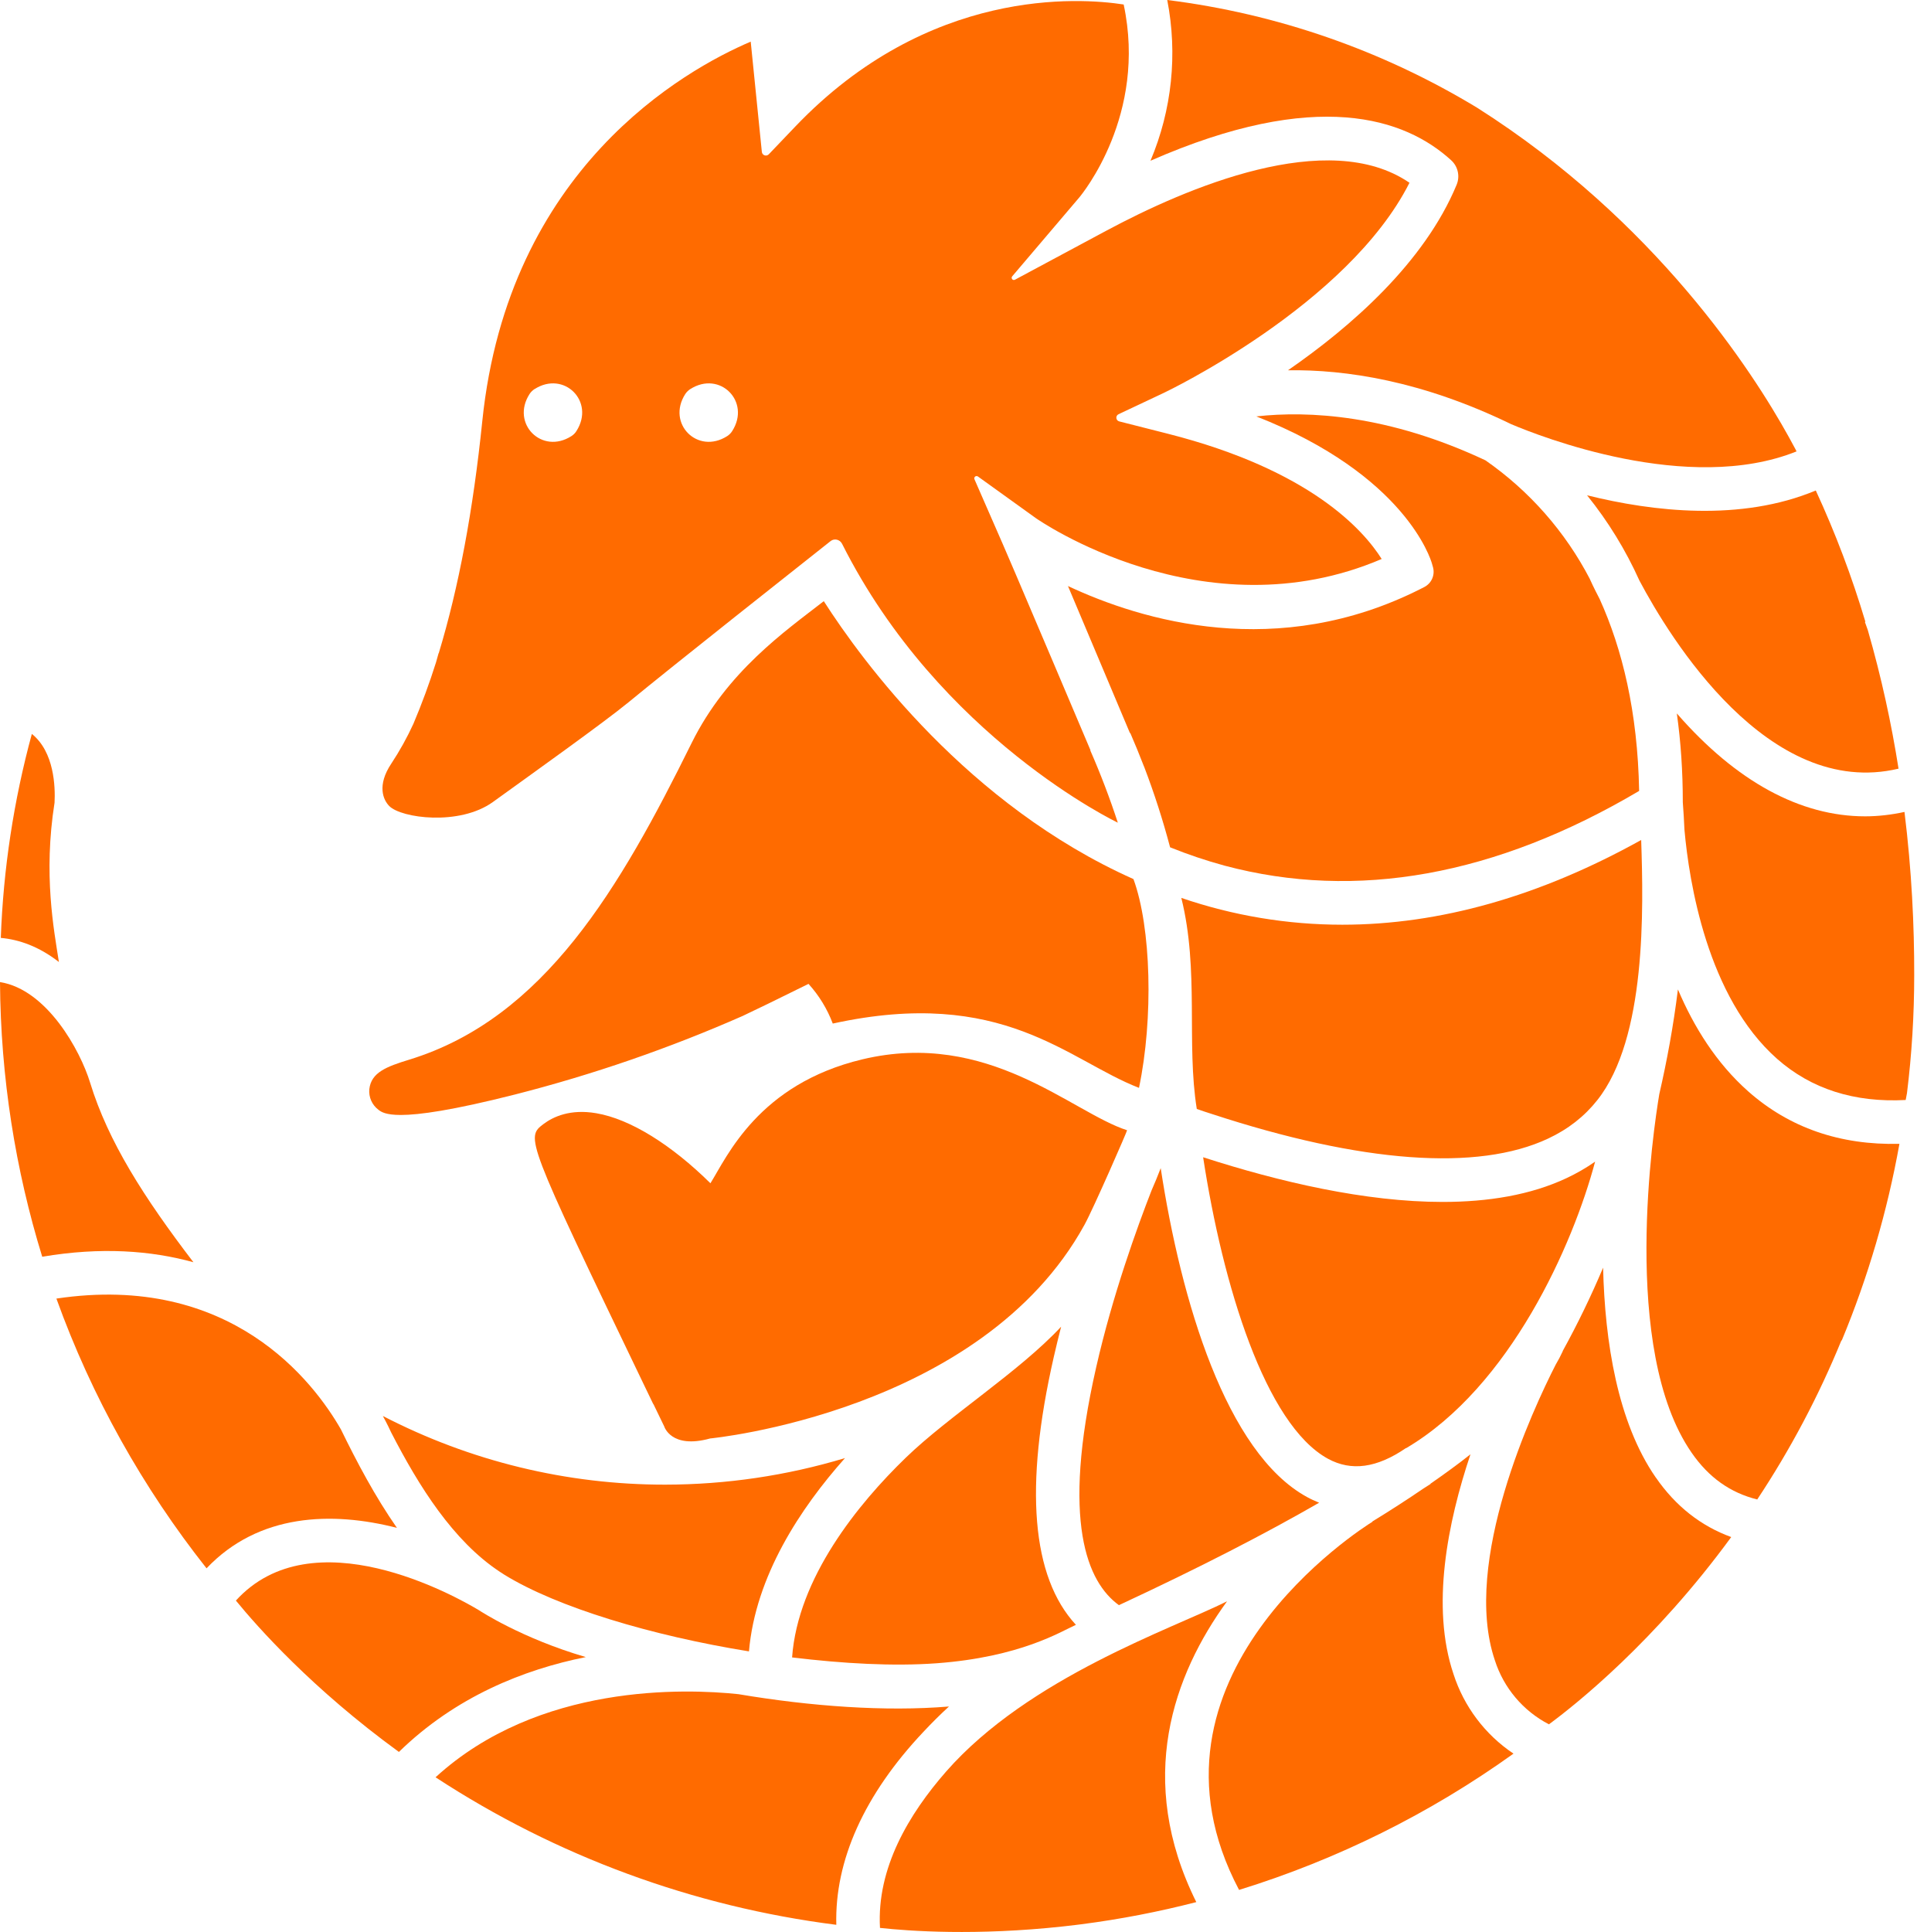
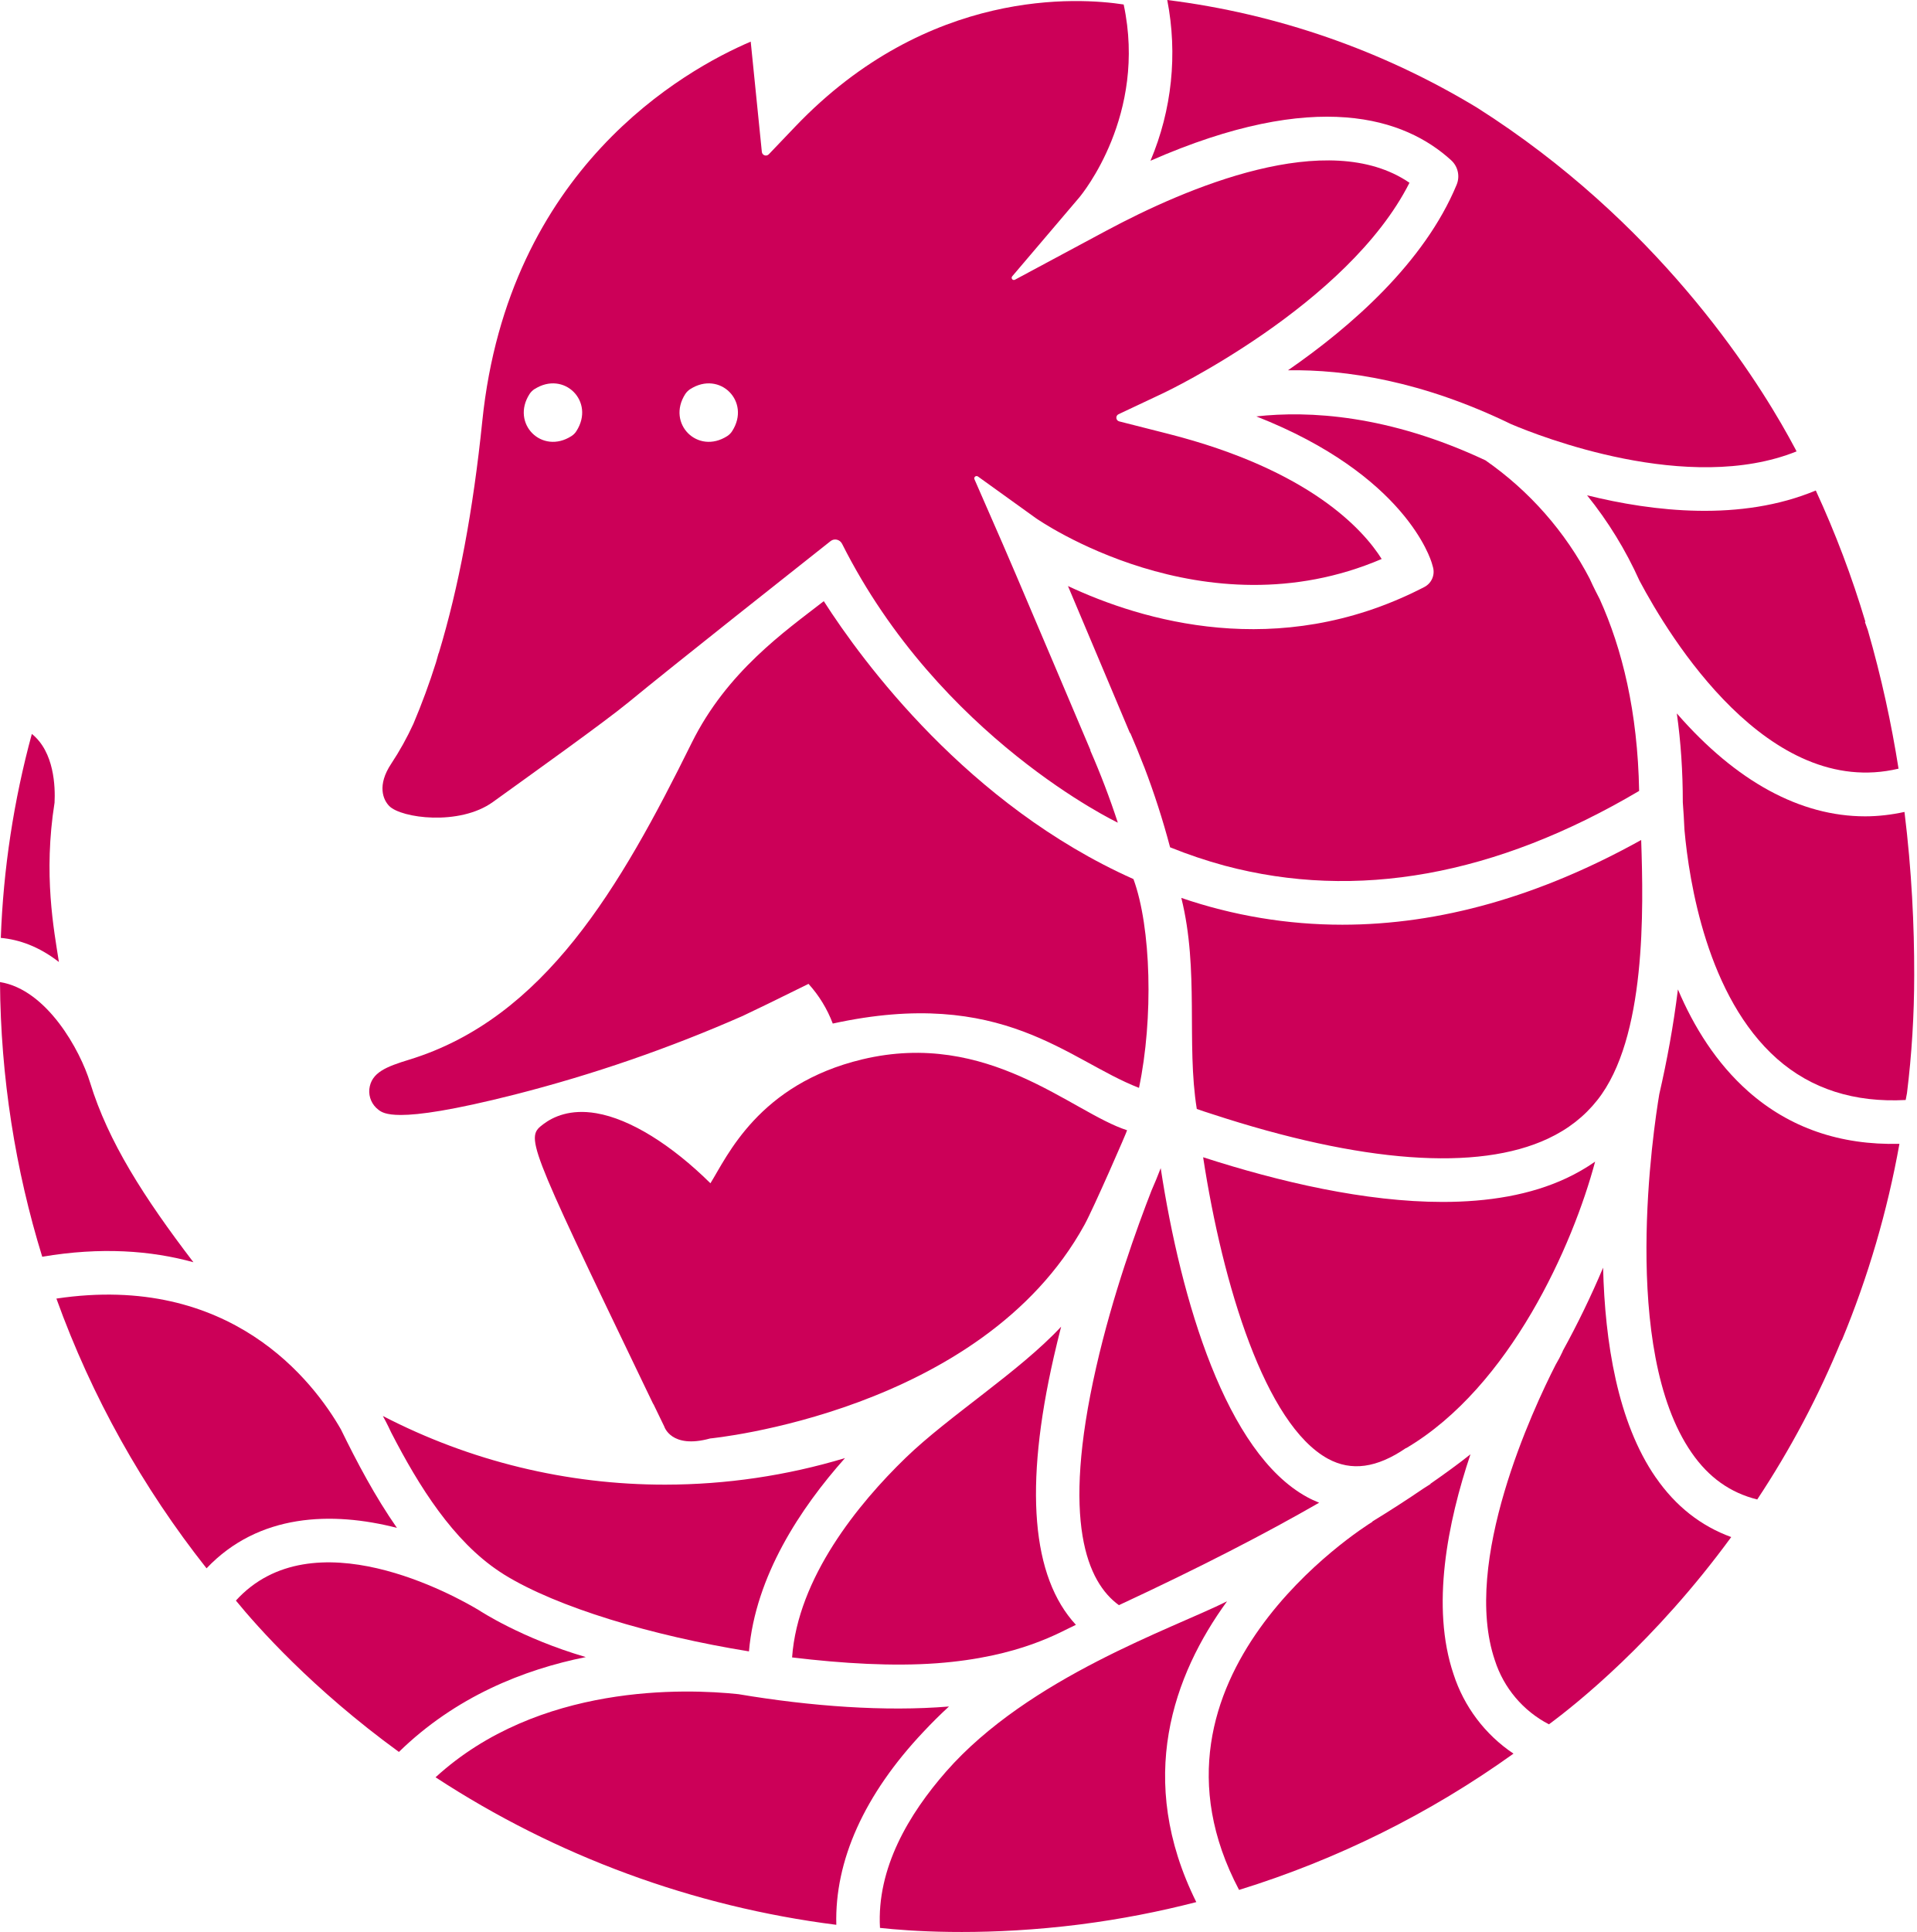
- <svg xmlns="http://www.w3.org/2000/svg" fill="#FF6B00" viewBox="0 0 384 387">
+ <svg xmlns="http://www.w3.org/2000/svg" fill="#cc0058" viewBox="0 0 384 387">
  <path d="M76.7 283.63c.88 1.61 1.43 2.79 1.67 3.31 5.57 10.82 12.41 21.72 21.76 27.9l.91.59c10.58 6.53 29.52 12.21 49.01 15.36 1.3-15.06 10.3-28.68 19.24-38.72a125.25 125.25 0 01-36 5.32 122.63 122.63 0 01-56.6-13.76zM225.8 226.4c-11.1-3.57-27.75-20.24-53.04-14.2-20.84 4.98-27.11 19.52-30.43 24.82-7.77-7.67-16.03-12.87-22.88-14.03-5.2-.89-8.62.7-10.57 2.17-3.55 2.7-3.64 2.8 19.97 51.89l1.97 4.09c.03.07.08.13.13.2l2.12 4.38s1.36 4.59 9.2 2.42c0 0 54.34-5.2 75-42.8 1.77-3.21 8.62-18.9 8.53-18.93zM10.93 160.78c.16-3.15-.04-10.16-4.55-13.77a180.62 180.62 0 00-6.22 40.86c3.64.33 7.63 1.7 11.64 4.83-1-6.5-3.15-17.48-.87-31.92zM215.55 325.47c-8.87-9.6-10.38-27.57-4.44-53.62a247 247 0 011.48-6.1c-8.42 9.04-22.48 17.88-31.13 26.25-9.56 9.25-21.62 24.08-22.77 40 10.2 1.23 20.22 1.81 28.96 1.17 16.78-1.24 24.87-6.34 27.9-7.7zM317.95 99.2a78.5 78.5 0 0110.5 17.1c6.05 11.4 25.81 43.88 51.91 37.67-1.42-9.01-3.43-18.31-6.15-27.73-.2-.55-.38-1.1-.59-1.66l.1-.03a197.34 197.34 0 00-9.94-26.3c-14.99 6.27-32.6 4.25-45.83.96zM290.73 32.1a4.37 4.37 0 011.1 4.9c-6.47 15.62-21.2 28.47-33.79 37.17 11.54-.17 26.81 2.1 44.7 10.79 5.7 2.42 35.5 14.18 57.19 5.46-.06-.12-.15-.26-.2-.4-.44-.84-.9-1.67-1.36-2.5-7.3-13.19-26.72-43.26-62.37-65.9A157.4 157.4 0 00233.85 0a55.43 55.43 0 01-3.36 32.2c33.3-14.62 51.03-8.5 60.24-.1zM224.17 321.53c16.33-7.59 29.5-14.41 40.11-20.52-.87-.36-1.69-.73-2.43-1.14-16.19-8.85-25.24-39.29-29.31-65.88a96.03 96.03 0 01-1.84 4.48c-2.82 7.22-7.8 20.93-11.09 35.42-7.06 31-1.75 43.08 4.56 47.64zM328.8 168.26c-20.33 11.3-40.36 16.97-59.87 16.97a99.47 99.47 0 01-32.26-5.37c3.61 14.48.98 29.08 3.1 42.28 1 .34 2 .69 3.01 1 29.99 9.83 53.28 11.54 67.35 4.94 4.04-1.89 7.3-4.45 9.87-7.7 9.86-12.4 9.26-38.28 8.8-52.12z" />
  <path d="M281.68 290.06l.02.03c20.9-12.33 33.46-40.81 37.87-57.4a38.58 38.58 0 01-5.74 3.31c-7.2 3.38-15.7 4.76-24.8 4.76-15.48 0-32.66-4-47.99-8.95 3.92 25.62 12.46 53.53 25 60.39 4.7 2.56 9.8 1.86 15.64-2.14zM234.41 169.72a97.39 97.39 0 0010.93 3.68c26.4 7.04 54.32 2.02 83.05-14.97-.29-15.86-3.39-28.45-7.9-38.42-1.22-2.33-1.88-3.8-1.96-3.99h.01a66.18 66.18 0 00-20.94-23.81c-19.5-9.16-35.46-9.96-45.9-8.8 29.86 11.74 34.95 28.65 35.18 29.47l.2.7c.46 1.6-.28 3.28-1.77 4.03l-.65.33c-28.7 14.53-55.87 6.4-70.7-.55 4.37 10.32 10.16 24.12 12.42 29.46l.06-.03c.93 2.13 1.83 4.35 2.72 6.64l.06.13a158.66 158.66 0 015.2 16.13zM331.73 295.97c-7.68-11.08-10.2-27.2-10.56-42.04a178.94 178.94 0 01-8.1 16.71l.02.02c-.41.9-.89 1.8-1.43 2.72-4.47 8.76-18.86 39.46-12.18 59.18a21.98 21.98 0 0010.84 12.84c5.42-4 21.17-16.52 36.52-37.51-6.05-2.2-11.13-6.17-15.1-11.92zM38.75 252.84c-9.92-12.98-17.08-24.18-20.69-35.95C16.08 210.4 9.4 198.22 0 196.72c.13 19.12 3.09 37.6 8.46 55.02 11.77-2 21.82-1.24 30.29 1.1z" />
  <path d="M291.2 335.34c-4.56-13.5-1.18-30.38 3.4-44.03-2.44 1.94-5.14 3.9-8.02 5.9l.03.04c-.48.32-.94.61-1.41.9a245.86 245.86 0 01-10.26 6.62l.03.05c-2.06 1.26-49.26 31.12-26.73 73.75a191.34 191.34 0 0054.98-27.3 30.36 30.36 0 01-12.02-15.93zM381.55 162.64c-2.63.57-5.26.88-7.88.88-12.97 0-25.8-6.95-37.63-20.5l-.1-.12c.8 5.67 1.2 11.62 1.2 17.82.14 1.83.25 3.67.33 5.49.93 10.4 4.54 33.49 18.55 45.88 6.85 6.05 15.5 8.8 25.77 8.25l.26-1.37c.96-7.76 1.45-15.65 1.45-23.65.02-9.87-.5-20.93-1.95-32.68z" />
  <path d="M350.23 218.6c-6.37-5.64-10.89-12.92-14.07-20.41-.9 7.29-2.19 14.29-3.73 20.97-1.13 6.72-7.89 51.13 6.48 71.84 3.43 4.97 7.76 8.02 13.14 9.36a183.35 183.35 0 0016.87-31.87l.06.03a190.2 190.2 0 0011.56-39.4c-11.88.3-22.06-3.22-30.3-10.51zM79.53 306.06c-4.38-6.28-8.02-13.16-11.23-19.74-5.48-9.56-22.06-31.43-57-26.2 7.1 19.7 17.32 37.9 30.08 54.03 10.44-11 25.13-11.44 38.15-8.1zM190.12 341.83c-12.75 1.06-27.7-.03-42.18-2.47-10.58-1.12-40.06-2.22-60.68 16.65a190.5 190.5 0 0080.29 29.55c-.35-12.84 5.6-26.1 17.45-38.65a93.57 93.57 0 015.12-5.08zM95.93 322.53c-4.8-2.88-33.28-18.82-48.67-1.92 4.27 5.23 15.27 17.67 32.66 30.32 11.34-11.06 24.98-16.5 37.44-19-12.84-3.75-21.2-9.25-21.43-9.4zM245.83 320.76c-10.75 5.4-39.71 15.2-56.29 34.11-7.42 8.48-13.93 19.32-13.24 31.31 5.85.64 19.24 1.6 36.72-.3l2.57-.3 1.05-.13c7.83-1.01 15.52-2.5 23.03-4.44-12.21-24.6-4.57-45.5 6.16-60.25zM75.82 222.3c.54.43 1.47 1.04 4.48 1.04 3.63 0 10.26-.9 22.88-4.1a293.21 293.21 0 0045.6-15.73c2.03-.94 7.2-3.46 13.2-6.43a24.9 24.9 0 014.86 7.95c34.1-7.46 47.07 7.35 61.35 12.88 2.92-13.93 2.44-32.17-1.11-41.82-33.14-14.8-54.25-43.52-62.04-55.67-7.8 6.05-19.41 14.13-26.47 28.4-14.35 29.02-29.5 55.12-56.55 63.43-4.63 1.42-7.64 2.57-8.03 5.92a4.63 4.63 0 001.83 4.13z" />
  <path d="M98.75 160.65c7.9-5.7 22.16-15.87 27.16-19.97 9.06-7.46 34.16-27.28 40.49-32.29.75-.6 1.86-.33 2.3.53 19.56 38.9 55.25 55.87 55.25 55.87a160.14 160.14 0 00-5.52-14.48l.05-.01-7.48-17.64-4.74-11.14a1659.2 1659.2 0 00-5.34-12.49l-5.69-13.02c-.19-.44.3-.83.7-.56l11.54 8.3c.34.25 33.63 23.5 69.34 8.22-3.62-5.76-14.3-17.84-42.85-25.09l-9.73-2.47c-.7-.18-.79-1.14-.13-1.44l9.08-4.28c.38-.18 36.8-17.54 49.2-42.08-16.3-11.17-44.75 1.03-60.77 9.62l-18.27 9.8c-.44.24-.87-.3-.55-.68l13.43-15.79c.57-.68 13.63-16.55 8.9-38.66-8.88-1.37-39.09-3.48-65.77 24.43l-5.32 5.57a.81.81 0 01-1.4-.48L150.4 8.34c-13.33 5.7-48.56 25.43-53.77 75.96-1.84 17.98-4.75 33.42-8.73 46.55l-.03-.01-.52 1.85a138.6 138.6 0 01-4.53 12.3 59.12 59.12 0 01-4.42 7.96c-2.93 4.38-1.62 7.3-.41 8.51 2.37 2.42 14.05 4.02 20.76-.81zm39.53-82.7c5.92-3.8 12.2 2.48 8.41 8.4-.25.4-.6.75-.99 1-5.92 3.8-12.21-2.5-8.41-8.42.25-.39.6-.72.99-.99zm-31.2 0c5.92-3.8 12.2 2.48 8.4 8.4-.24.4-.6.75-.99 1-5.92 3.8-12.2-2.5-8.4-8.42.25-.39.59-.72.98-.99z" />
</svg>
